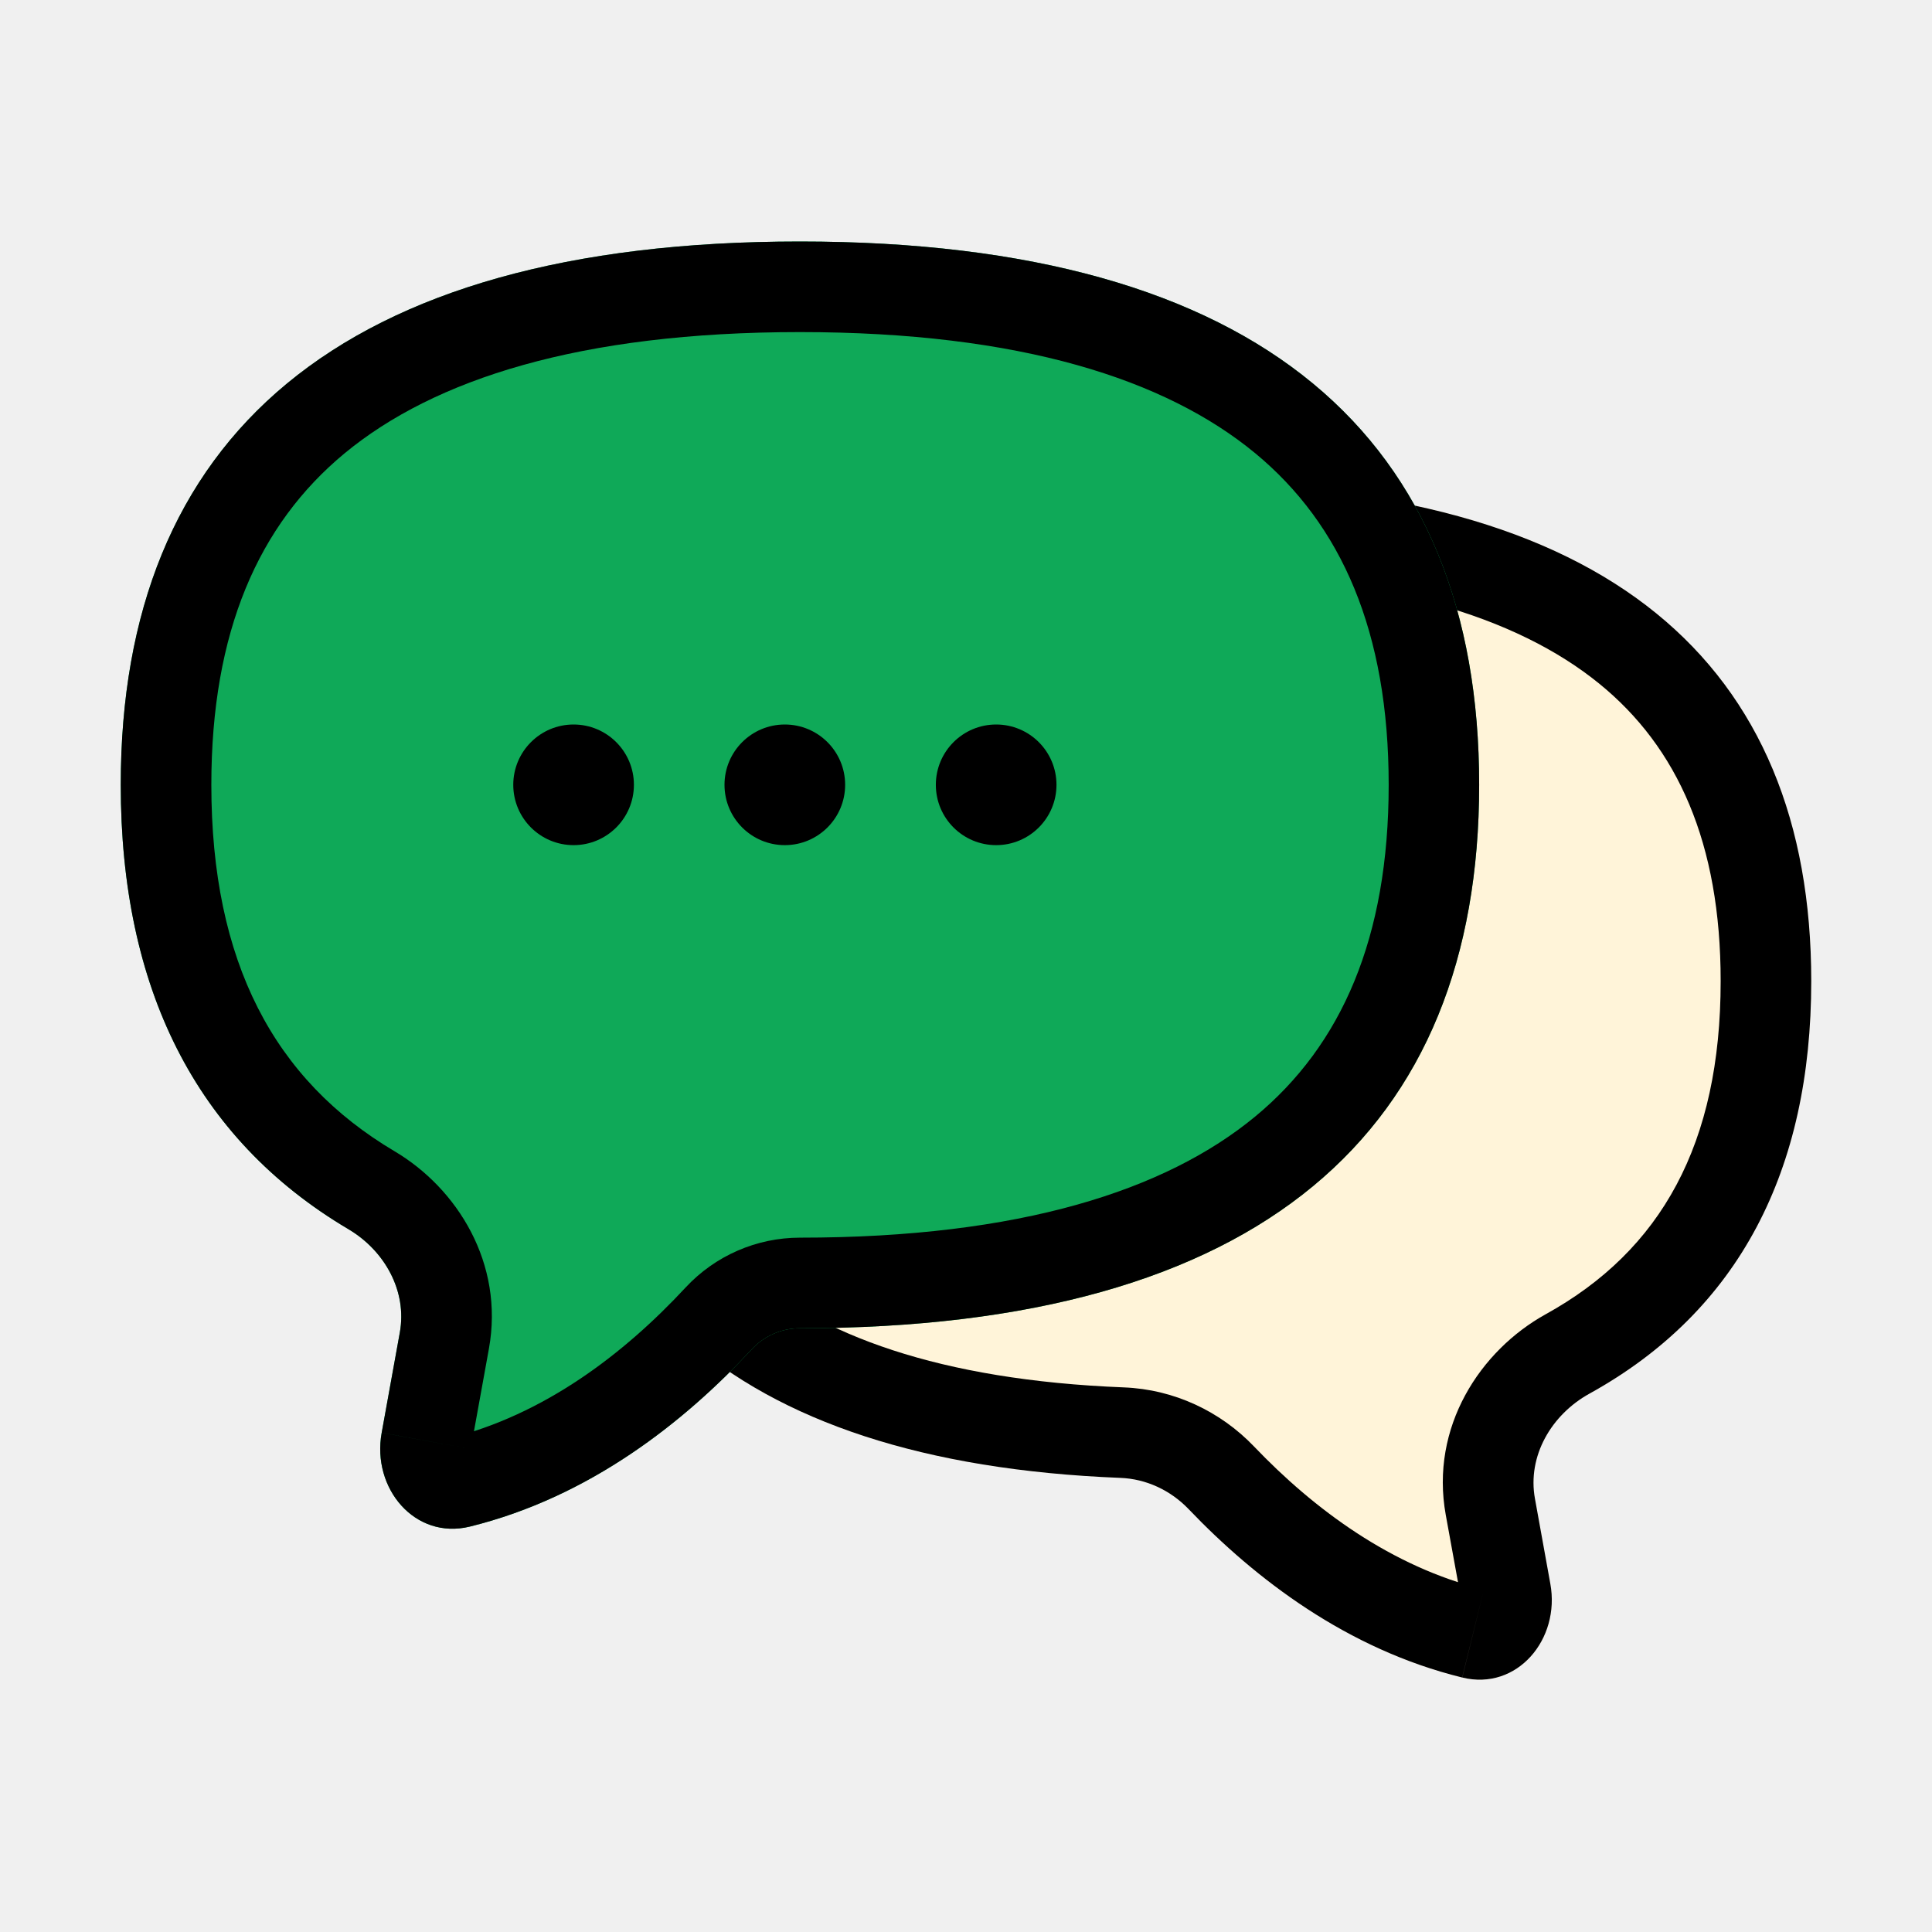
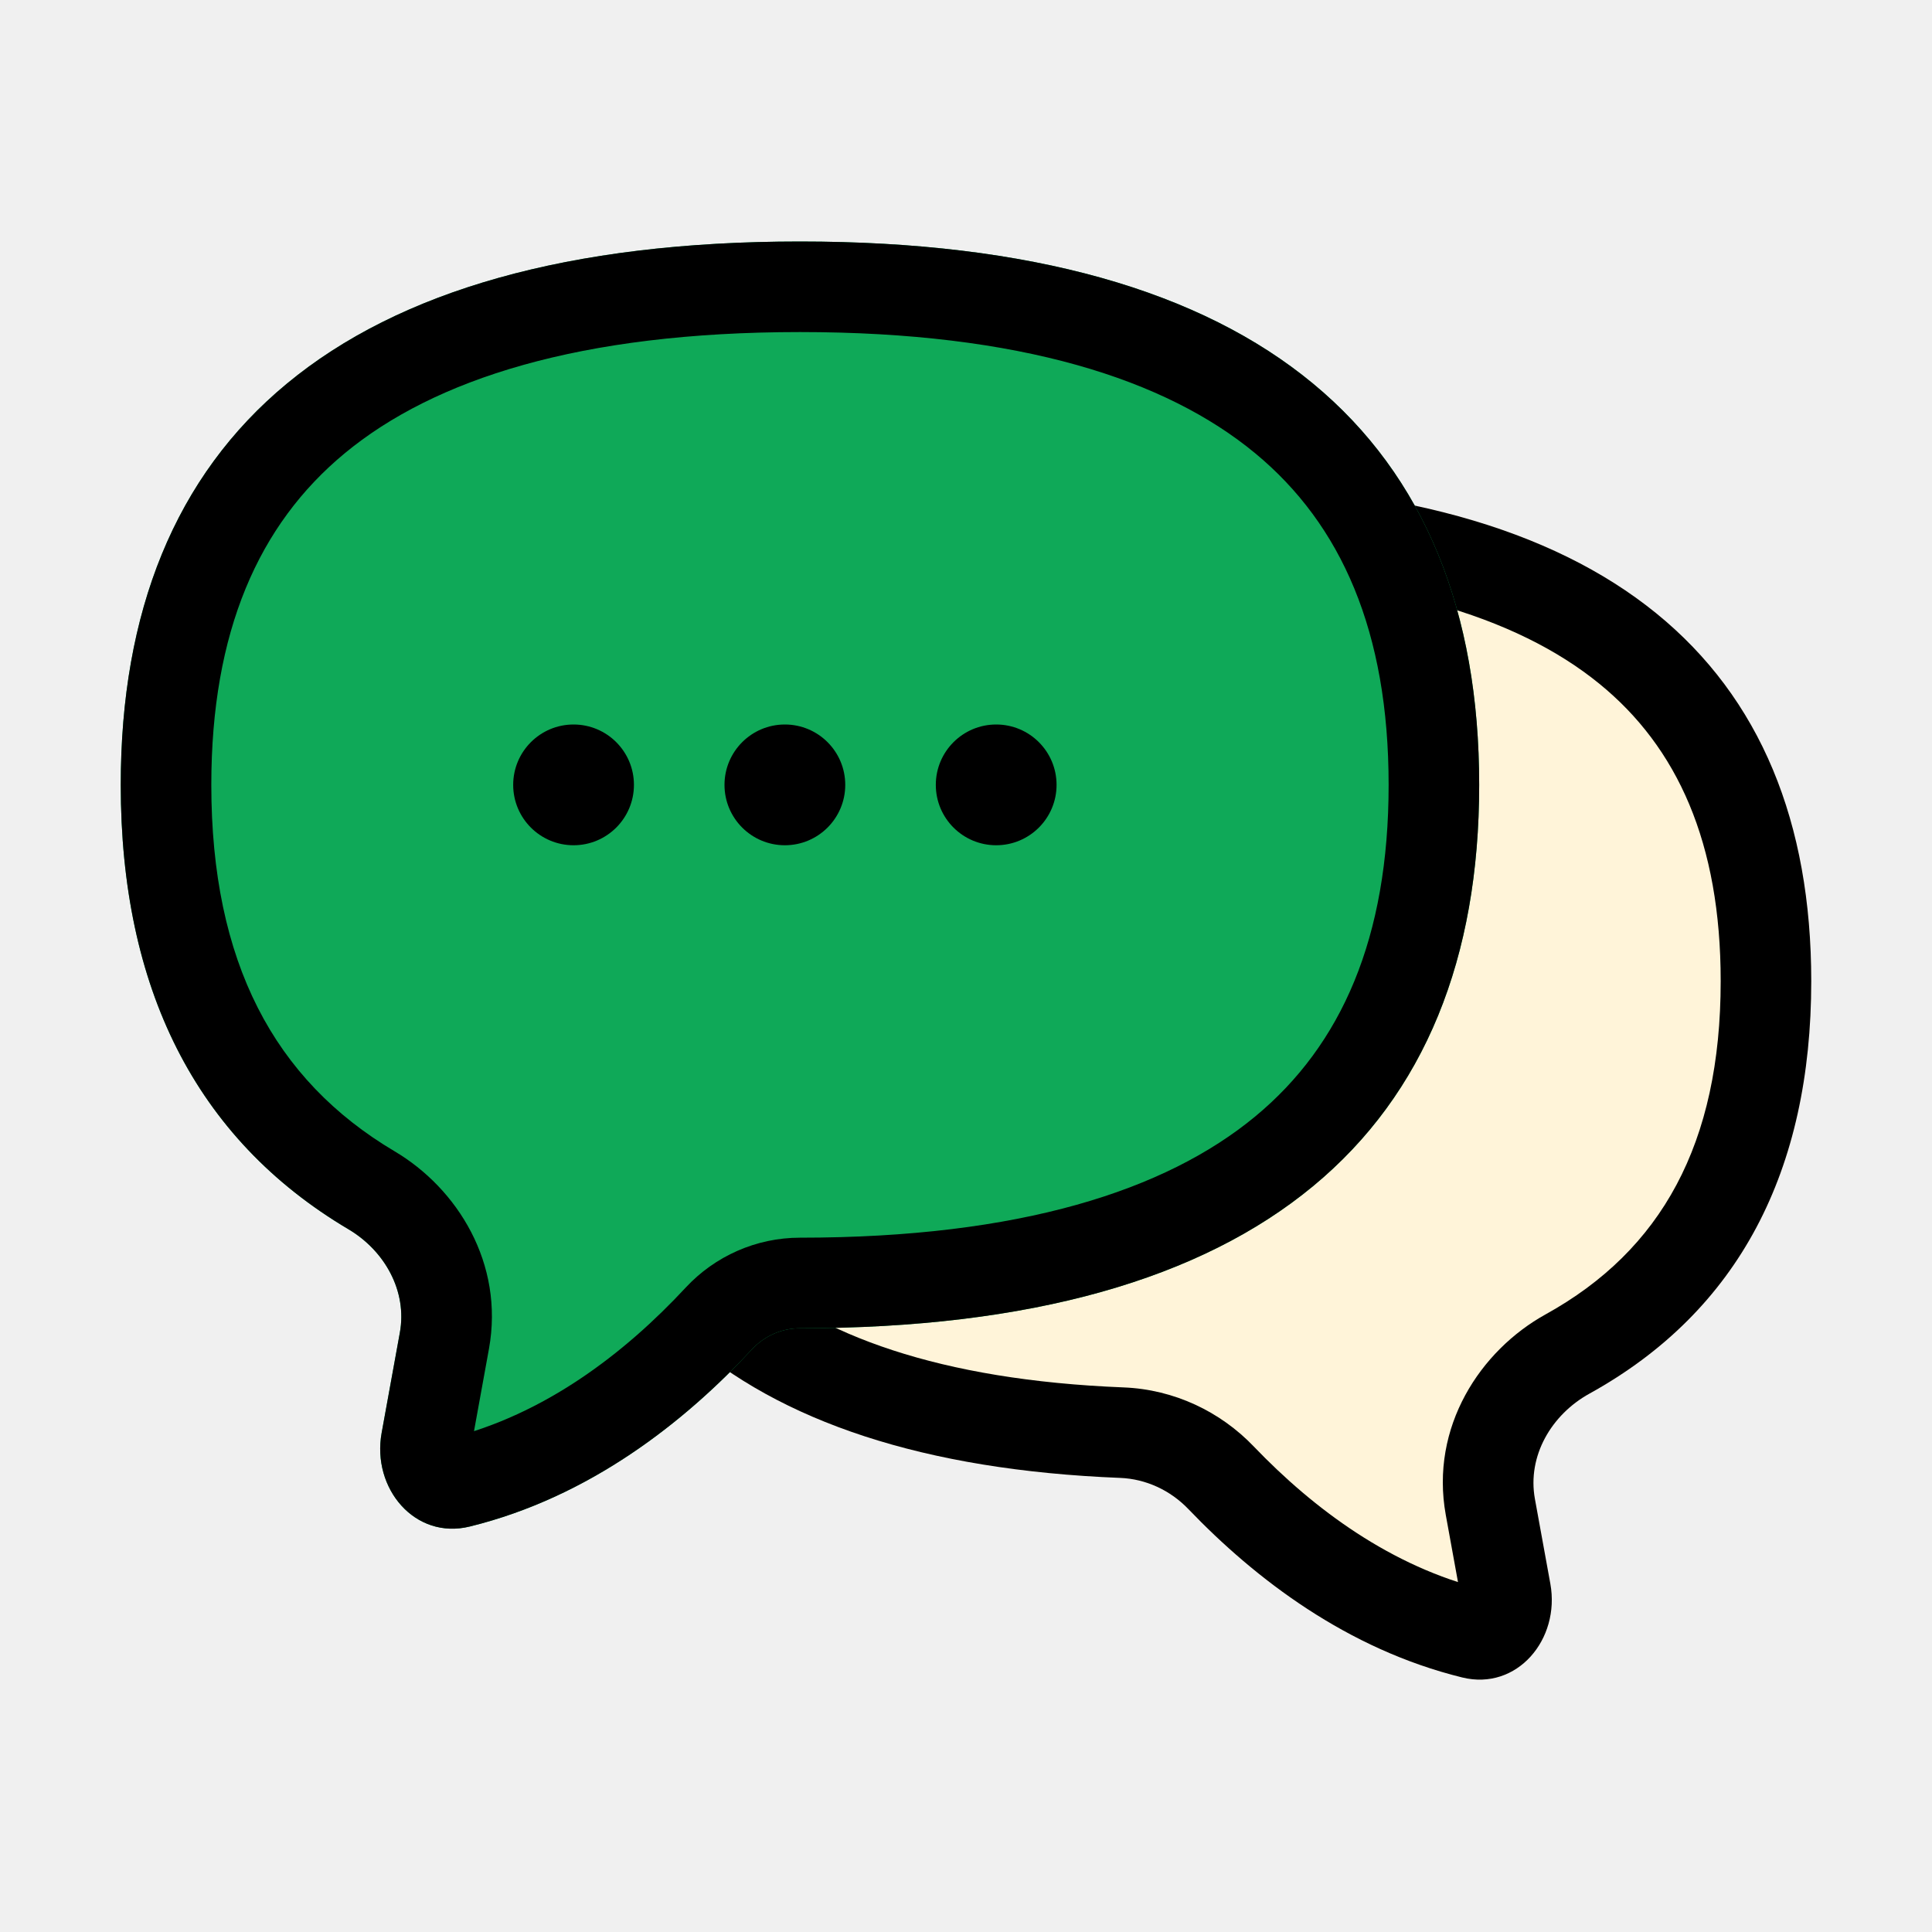
- <svg xmlns="http://www.w3.org/2000/svg" width="18" height="18" viewBox="0 0 18 18" fill="none">
-   <mask id="path-1-inside-1_422_75" fill="white">
-     <path d="M10.969 4.5C6.948 4.5 5.062 6.188 5.062 9.141C5.062 11.96 6.782 13.624 10.437 13.769C10.679 13.778 10.906 13.885 11.073 14.059C11.697 14.712 12.552 15.366 13.623 15.629C14.134 15.755 14.539 15.273 14.444 14.755L14.301 13.964C14.228 13.566 14.454 13.18 14.809 12.984C16.204 12.213 16.875 10.902 16.875 9.141C16.875 6.188 14.989 4.5 10.969 4.5Z" />
+ <svg xmlns="http://www.w3.org/2000/svg" width="24" height="24" viewBox="0 0 24 24" fill="none">
+   <mask id="path-1-inside-1_714_546" fill="white">
+     <path d="M14.625 6C9.264 6 6.75 8.25 6.75 12.188C6.75 15.947 9.042 18.166 13.915 18.359C14.237 18.372 14.54 18.514 14.763 18.747C15.596 19.616 16.736 20.487 18.164 20.838C18.846 21.006 19.384 20.364 19.259 19.674L19.067 18.619C18.971 18.087 19.272 17.573 19.745 17.312C21.605 16.284 22.5 14.536 22.5 12.188C22.5 8.25 19.986 6 14.625 6Z" />
  </mask>
-   <path d="M10.969 4.5C6.948 4.5 5.062 6.188 5.062 9.141C5.062 11.96 6.782 13.624 10.437 13.769C10.679 13.778 10.906 13.885 11.073 14.059C11.697 14.712 12.552 15.366 13.623 15.629C14.134 15.755 14.539 15.273 14.444 14.755L14.301 13.964C14.228 13.566 14.454 13.18 14.809 12.984C16.204 12.213 16.875 10.902 16.875 9.141C16.875 6.188 14.989 4.5 10.969 4.5Z" fill="#FFF4D9" />
-   <path d="M10.969 4.5V3.656V4.5ZM13.623 15.629L13.422 16.448L13.421 16.448L13.623 15.629ZM14.444 14.755L13.614 14.906L13.614 14.906L14.444 14.755ZM14.301 13.964L15.131 13.813L14.301 13.964ZM14.809 12.984L14.4 12.245L14.809 12.984ZM10.437 13.769L10.47 12.926L10.437 13.769ZM11.073 14.059L11.683 13.476L11.073 14.059ZM10.969 5.344C9.057 5.344 7.803 5.748 7.04 6.368C6.308 6.962 5.906 7.855 5.906 9.141H4.219C4.219 7.474 4.76 6.045 5.976 5.058C7.161 4.096 8.86 3.656 10.969 3.656V5.344ZM5.906 9.141C5.906 10.371 6.274 11.237 6.939 11.827C7.626 12.436 8.75 12.858 10.47 12.926L10.404 14.612C8.469 14.535 6.906 14.053 5.819 13.089C4.71 12.105 4.219 10.73 4.219 9.141H5.906ZM11.683 13.476C12.244 14.063 12.966 14.598 13.825 14.81L13.421 16.448C12.139 16.133 11.151 15.361 10.463 14.643L11.683 13.476ZM13.825 14.81C13.801 14.804 13.761 14.802 13.717 14.817C13.676 14.83 13.649 14.852 13.635 14.867C13.61 14.895 13.615 14.911 13.614 14.906L15.274 14.604C15.368 15.117 15.218 15.632 14.887 15.999C14.543 16.379 14.004 16.591 13.422 16.448L13.825 14.81ZM13.614 14.906L13.47 14.115L15.131 13.813L15.274 14.604L13.614 14.906ZM14.4 12.245C15.478 11.65 16.031 10.656 16.031 9.141H17.719C17.719 11.149 16.93 12.775 15.217 13.722L14.4 12.245ZM16.031 9.141C16.031 7.855 15.63 6.962 14.898 6.368C14.134 5.748 12.88 5.344 10.969 5.344V3.656C13.078 3.656 14.777 4.096 15.961 5.058C17.177 6.045 17.719 7.474 17.719 9.141H16.031ZM13.47 14.115C13.321 13.294 13.792 12.582 14.4 12.245L15.217 13.722C15.176 13.745 15.15 13.775 15.138 13.797C15.132 13.807 15.131 13.813 15.131 13.815C15.131 13.815 15.131 13.815 15.131 13.815C15.131 13.814 15.131 13.814 15.131 13.814C15.131 13.813 15.131 13.813 15.131 13.813L13.47 14.115ZM10.47 12.926C10.939 12.944 11.371 13.15 11.683 13.476L10.463 14.643C10.441 14.62 10.418 14.613 10.404 14.612L10.47 12.926Z" fill="black" mask="url(#path-1-inside-1_422_75)" />
-   <mask id="path-3-inside-2_422_75" fill="white">
-     <path d="M7.453 2.25C11.761 2.25 13.781 4.091 13.781 7.312C13.781 10.534 11.761 12.375 7.453 12.375C7.283 12.375 7.121 12.445 7.005 12.57C6.375 13.249 5.493 13.948 4.377 14.223C3.866 14.348 3.462 13.867 3.556 13.349L3.725 12.415C3.795 12.029 3.584 11.652 3.246 11.452C1.814 10.604 1.125 9.194 1.125 7.312C1.125 4.091 3.145 2.25 7.453 2.25Z" />
+   <path d="M14.625 6C9.264 6 6.75 8.25 6.75 12.188C6.75 15.947 9.042 18.166 13.915 18.359C14.237 18.372 14.54 18.514 14.763 18.747C15.596 19.616 16.736 20.487 18.164 20.838C18.846 21.006 19.384 20.364 19.259 19.674L19.067 18.619C18.971 18.087 19.272 17.573 19.745 17.312C21.605 16.284 22.5 14.536 22.5 12.188C22.5 8.25 19.986 6 14.625 6Z" fill="#FFF4D9" />
+   <path d="M14.625 6V4.875V6ZM18.164 20.838L17.895 21.93L17.895 21.93L18.164 20.838ZM19.259 19.674L18.152 19.875L18.152 19.875L19.259 19.674ZM19.067 18.619L20.174 18.418L19.067 18.619ZM19.745 17.312L20.289 18.297L19.745 17.312ZM13.915 18.359L13.87 19.483L13.915 18.359ZM14.763 18.747L15.575 17.969L14.763 18.747ZM14.625 6V7.125C12.076 7.125 10.404 7.664 9.386 8.49C8.41 9.283 7.875 10.473 7.875 12.188H6.75H5.625C5.625 9.965 6.347 8.06 7.968 6.744C9.547 5.461 11.813 4.875 14.625 4.875V6ZM6.75 12.188H7.875C7.875 13.828 8.366 14.983 9.252 15.769C10.167 16.582 11.666 17.144 13.959 17.235L13.915 18.359L13.87 19.483C11.291 19.381 9.207 18.738 7.758 17.452C6.28 16.14 5.625 14.306 5.625 12.188H6.75ZM14.763 18.747L15.575 17.969C16.324 18.75 17.287 19.463 18.433 19.745L18.164 20.838L17.895 21.93C16.187 21.51 14.868 20.483 13.95 19.525L14.763 18.747ZM18.164 20.838L18.433 19.745C18.402 19.738 18.349 19.735 18.29 19.755C18.235 19.773 18.199 19.802 18.18 19.823C18.146 19.861 18.153 19.882 18.152 19.875L19.259 19.674L20.366 19.473C20.49 20.156 20.291 20.843 19.848 21.332C19.39 21.839 18.671 22.121 17.895 21.93L18.164 20.838ZM19.259 19.674L18.152 19.875L17.96 18.819L19.067 18.619L20.174 18.418L20.366 19.473L19.259 19.674ZM19.745 17.312L19.201 16.327C20.637 15.533 21.375 14.208 21.375 12.188H22.5H23.625C23.625 14.865 22.573 17.034 20.289 18.297L19.745 17.312ZM22.5 12.188H21.375C21.375 10.473 20.84 9.283 19.863 8.49C18.846 7.664 17.174 7.125 14.625 7.125V6V4.875C17.437 4.875 19.703 5.461 21.282 6.744C22.903 8.06 23.625 9.965 23.625 12.188H22.5ZM19.067 18.619L17.96 18.819C17.762 17.726 18.389 16.776 19.201 16.327L19.745 17.312L20.289 18.297C20.234 18.327 20.2 18.367 20.184 18.396C20.177 18.41 20.175 18.418 20.174 18.42C20.174 18.421 20.174 18.42 20.174 18.419C20.174 18.419 20.174 18.419 20.174 18.418C20.174 18.418 20.174 18.418 20.174 18.418L19.067 18.619ZM13.915 18.359L13.959 17.235C14.585 17.26 15.16 17.535 15.575 17.969L14.763 18.747L13.95 19.525C13.92 19.494 13.889 19.484 13.87 19.483L13.915 18.359Z" fill="black" mask="url(#path-1-inside-1_714_546)" />
+   <mask id="path-3-inside-2_714_546" fill="white">
+     <path d="M9.938 3C15.681 3 18.375 5.455 18.375 9.75C18.375 14.046 15.681 16.5 9.938 16.5C9.711 16.5 9.496 16.595 9.342 16.761C8.501 17.667 7.324 18.597 5.836 18.963C5.154 19.131 4.616 18.489 4.741 17.799L4.967 16.555C5.061 16.039 4.779 15.537 4.328 15.27C2.419 14.139 1.5 12.259 1.5 9.75C1.5 5.455 4.194 3 9.938 3Z" />
  </mask>
-   <path d="M7.453 2.25C11.761 2.25 13.781 4.091 13.781 7.312C13.781 10.534 11.761 12.375 7.453 12.375C7.283 12.375 7.121 12.445 7.005 12.57C6.375 13.249 5.493 13.948 4.377 14.223C3.866 14.348 3.462 13.867 3.556 13.349L3.725 12.415C3.795 12.029 3.584 11.652 3.246 11.452C1.814 10.604 1.125 9.194 1.125 7.312C1.125 4.091 3.145 2.25 7.453 2.25Z" fill="#0FA958" />
-   <path d="M4.377 14.223L4.578 15.042L4.578 15.042L4.377 14.223ZM3.556 13.349L4.386 13.5L4.386 13.499L3.556 13.349ZM7.005 12.57L6.387 11.996L7.005 12.57ZM7.453 3.094C9.506 3.094 10.862 3.535 11.695 4.223C12.499 4.888 12.938 5.887 12.938 7.312H14.625C14.625 5.516 14.053 3.984 12.77 2.923C11.516 1.885 9.708 1.406 7.453 1.406V3.094ZM12.938 7.312C12.938 8.738 12.499 9.737 11.695 10.402C10.862 11.09 9.506 11.531 7.453 11.531V13.219C9.708 13.219 11.516 12.739 12.77 11.702C14.053 10.641 14.625 9.109 14.625 7.312H12.938ZM6.387 11.996C5.817 12.61 5.072 13.183 4.175 13.403L4.578 15.042C5.914 14.713 6.932 13.889 7.624 13.144L6.387 11.996ZM4.175 13.403C4.199 13.398 4.239 13.396 4.283 13.41C4.324 13.424 4.351 13.445 4.365 13.461C4.39 13.489 4.385 13.505 4.386 13.5L2.726 13.198C2.632 13.71 2.782 14.226 3.113 14.593C3.457 14.973 3.996 15.185 4.578 15.042L4.175 13.403ZM4.386 13.499L4.555 12.566L2.895 12.265L2.725 13.198L4.386 13.499ZM3.676 10.726C2.553 10.061 1.969 8.962 1.969 7.312H0.281C0.281 9.426 1.075 11.147 2.816 12.178L3.676 10.726ZM1.969 7.312C1.969 5.887 2.407 4.888 3.211 4.223C4.044 3.535 5.401 3.094 7.453 3.094V1.406C5.198 1.406 3.391 1.885 2.136 2.923C0.853 3.984 0.281 5.516 0.281 7.312H1.969ZM4.555 12.566C4.699 11.771 4.26 11.072 3.676 10.726L2.816 12.178C2.854 12.2 2.878 12.229 2.888 12.25C2.898 12.268 2.894 12.271 2.895 12.265L4.555 12.566ZM7.453 11.531C7.049 11.531 6.663 11.699 6.387 11.996L7.624 13.144C7.58 13.192 7.517 13.219 7.453 13.219V11.531Z" fill="black" mask="url(#path-3-inside-2_422_75)" />
-   <circle cx="5.344" cy="7.312" r="0.562" fill="black" />
-   <circle cx="7.312" cy="7.312" r="0.562" fill="black" />
-   <circle cx="9.281" cy="7.312" r="0.562" fill="black" />
+   <path d="M9.938 3C15.681 3 18.375 5.455 18.375 9.75C18.375 14.046 15.681 16.5 9.938 16.5C9.711 16.5 9.496 16.595 9.342 16.761C8.501 17.667 7.324 18.597 5.836 18.963C5.154 19.131 4.616 18.489 4.741 17.799L4.967 16.555C5.061 16.039 4.779 15.537 4.328 15.27C2.419 14.139 1.5 12.259 1.5 9.75C1.5 5.455 4.194 3 9.938 3Z" fill="#0FA958" />
+   <path d="M5.836 18.963L6.105 20.055L6.105 20.055L5.836 18.963ZM4.741 17.799L5.848 18L5.848 18L4.741 17.799ZM9.342 16.761L8.517 15.996L9.342 16.761ZM9.938 3V4.125C12.674 4.125 14.483 4.713 15.593 5.631C16.665 6.518 17.25 7.849 17.25 9.75H18.375H19.5C19.5 7.355 18.738 5.312 17.027 3.897C15.354 2.514 12.945 1.875 9.938 1.875V3ZM18.375 9.75H17.25C17.25 11.651 16.665 12.982 15.593 13.869C14.483 14.787 12.674 15.375 9.938 15.375V16.5V17.625C12.945 17.625 15.354 16.986 17.027 15.603C18.738 14.188 19.5 12.145 19.5 9.75H18.375ZM9.342 16.761L8.517 15.996C7.758 16.813 6.763 17.576 5.567 17.87L5.836 18.963L6.105 20.055C7.885 19.617 9.243 18.521 10.166 17.527L9.342 16.761ZM5.836 18.963L5.567 17.87C5.598 17.863 5.651 17.86 5.71 17.88C5.765 17.898 5.801 17.927 5.82 17.948C5.854 17.986 5.847 18.007 5.848 18L4.741 17.799L3.634 17.598C3.51 18.281 3.709 18.968 4.152 19.457C4.61 19.964 5.329 20.246 6.105 20.055L5.836 18.963ZM4.741 17.799L5.848 18L6.074 16.756L4.967 16.555L3.86 16.354L3.634 17.598L4.741 17.799ZM4.328 15.27L4.902 14.302C3.405 13.415 2.625 11.95 2.625 9.75H1.5H0.375C0.375 12.568 1.434 14.863 3.755 16.238L4.328 15.27ZM1.5 9.75H2.625C2.625 7.849 3.21 6.518 4.282 5.631C5.392 4.713 7.201 4.125 9.938 4.125V3V1.875C6.93 1.875 4.521 2.514 2.848 3.897C1.137 5.312 0.375 7.355 0.375 9.75H1.5ZM4.967 16.555L6.074 16.756C6.266 15.695 5.681 14.763 4.902 14.302L4.328 15.27L3.755 16.238C3.806 16.268 3.837 16.306 3.852 16.334C3.864 16.358 3.859 16.362 3.86 16.354L4.967 16.555ZM9.938 16.5V15.375C9.394 15.375 8.881 15.604 8.517 15.996L9.342 16.761L10.166 17.527C10.11 17.587 10.028 17.625 9.938 17.625V16.5Z" fill="black" mask="url(#path-3-inside-2_714_546)" />
+   <circle cx="7.125" cy="9.75" r="0.75" fill="black" />
+   <circle cx="9.75" cy="9.75" r="0.75" fill="black" />
+   <circle cx="12.375" cy="9.75" r="0.75" fill="black" />
</svg>
